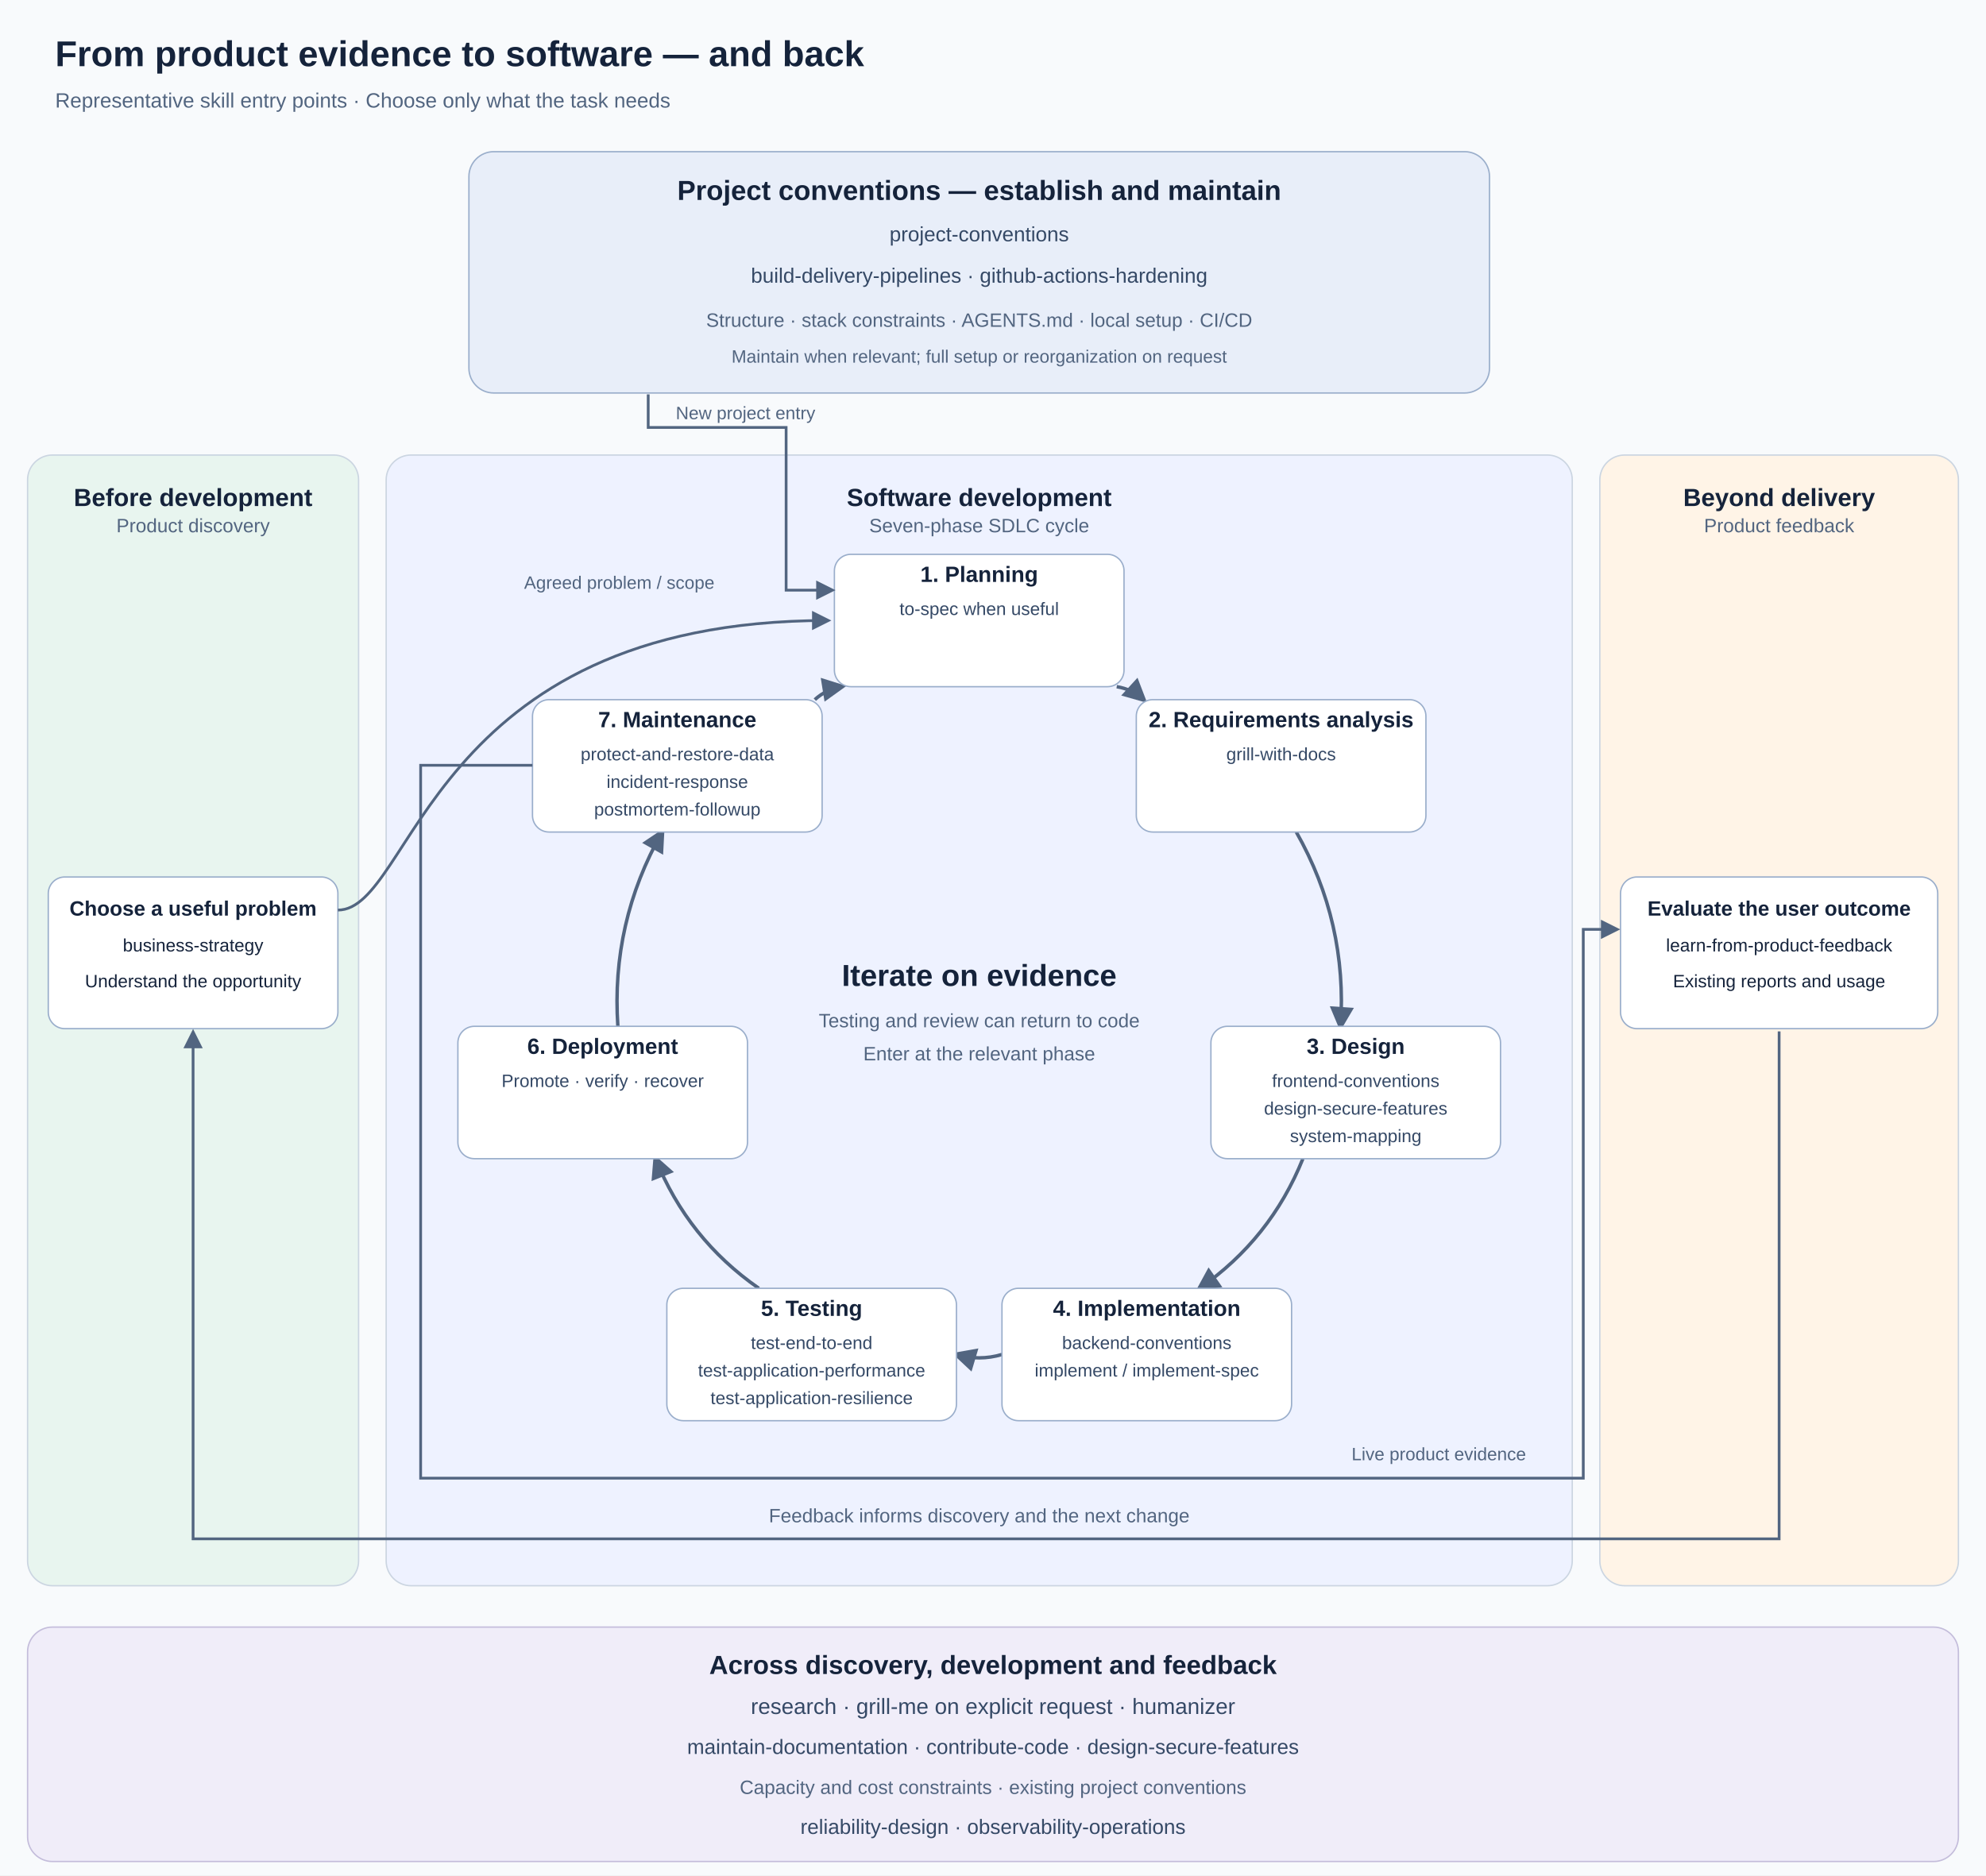
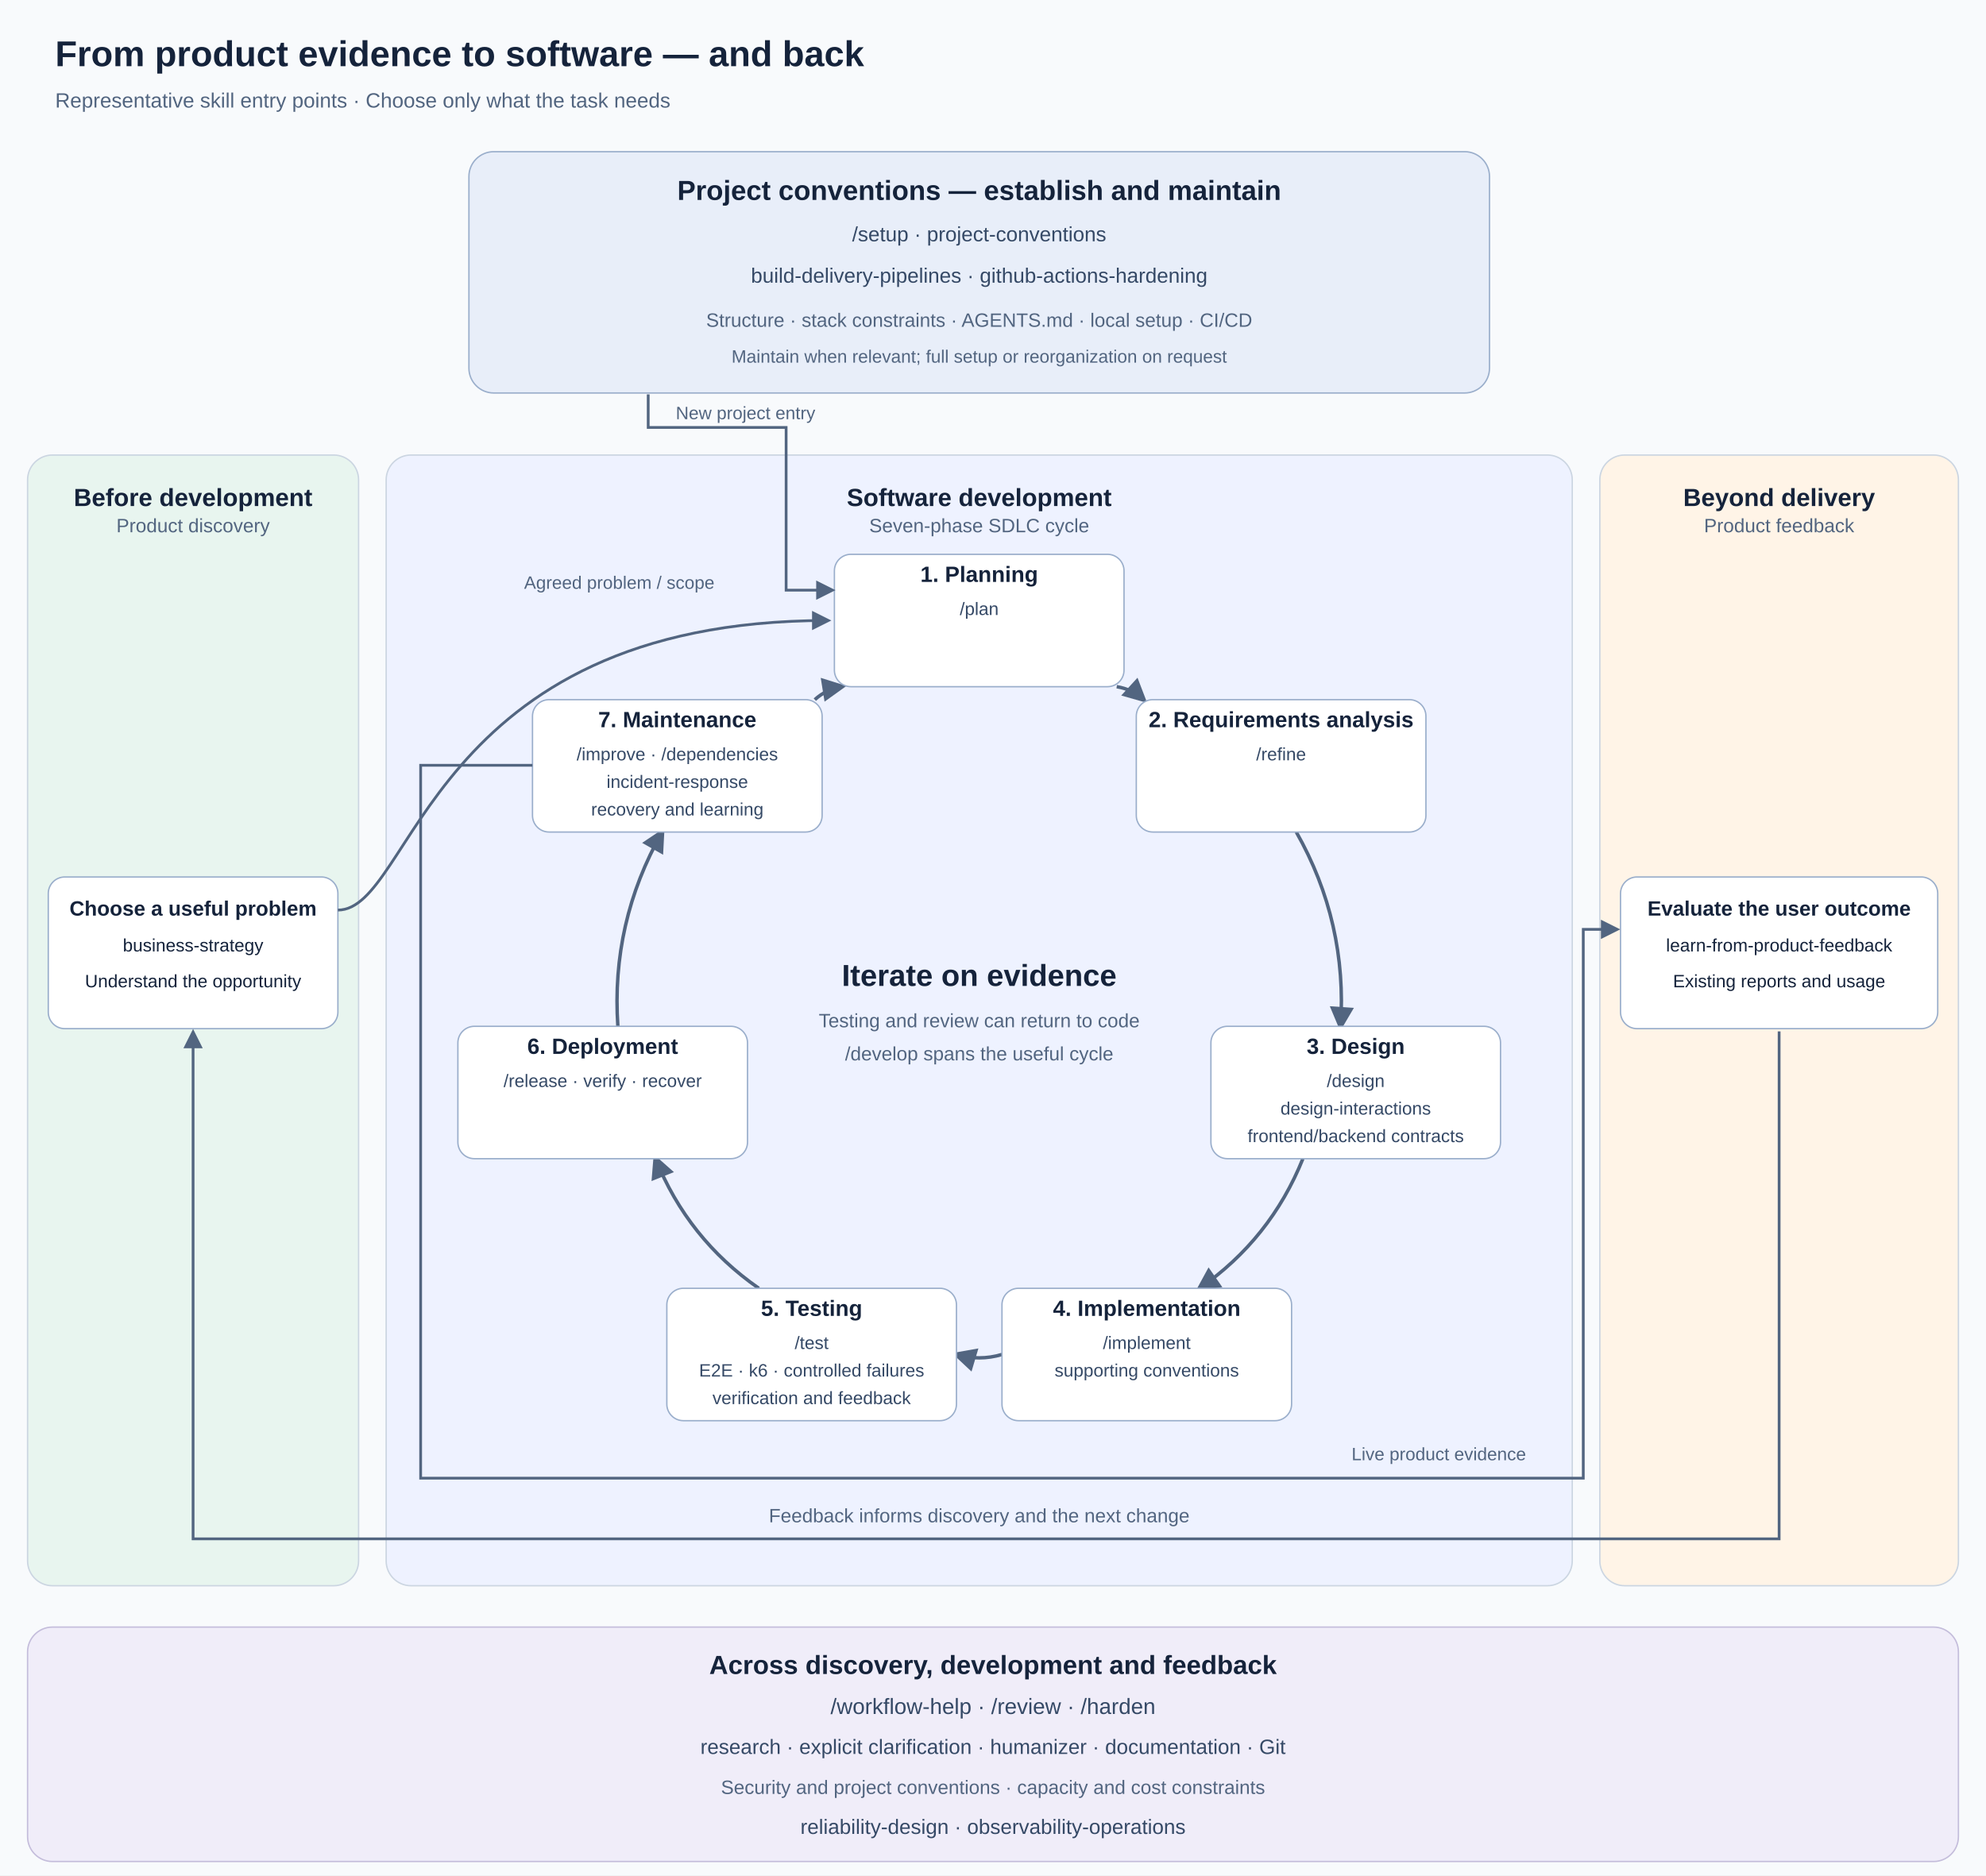
<svg xmlns="http://www.w3.org/2000/svg" viewBox="0 0 1440 1360" role="img" aria-labelledby="title desc">
  <defs>
    <marker id="arrow" viewBox="0 0 10 10" refX="8" refY="5" markerWidth="7" markerHeight="7" orient="auto-start-reverse">
      <path d="M 0 0 L 10 5 L 0 10 z" fill="#526580" />
    </marker>
  </defs>
  <rect width="1440" height="1360" fill="#f8fafc" />
  <g font-family="Arial, Helvetica, sans-serif">
    <text x="40" y="48" font-size="26" font-weight="700" fill="#15233b">From product evidence to software — and back</text>
    <text x="40" y="78" font-size="15" fill="#526580">Representative skill entry points · Choose only what the task needs</text>
    <rect x="340" y="110" width="740" height="175" rx="18" fill="#e8eef9" stroke="#9aaecb" />
    <text x="710" y="145" text-anchor="middle" font-size="20" font-weight="700" fill="#15233b">Project conventions — establish and maintain</text>
-     <text x="710" y="175" text-anchor="middle" font-size="15" fill="#354966">project-conventions</text>
+     <text x="710" y="175" text-anchor="middle" font-size="15" fill="#354966">/setup · project-conventions</text>
    <text x="710" y="205" text-anchor="middle" font-size="15" fill="#354966">build-delivery-pipelines · github-actions-hardening</text>
    <text x="710" y="237" text-anchor="middle" font-size="14" fill="#526580">Structure · stack constraints · AGENTS.md · local setup · CI/CD</text>
    <text x="710" y="263" text-anchor="middle" font-size="13" fill="#526580">Maintain when relevant; full setup or reorganization on request</text>
    <g transform="translate(0 220)">
      <rect x="20" y="110" width="240" height="820" rx="18" fill="#e8f5ef" stroke="#cbd5e1" />
      <text x="140.0" y="147" text-anchor="middle" font-size="18" font-weight="700" fill="#15233b">Before development</text>
      <text x="140.0" y="166" text-anchor="middle" font-size="14" fill="#526580">Product discovery</text>
      <rect x="280" y="110" width="860" height="820" rx="18" fill="#eef2ff" stroke="#cbd5e1" />
      <text x="710.0" y="147" text-anchor="middle" font-size="18" font-weight="700" fill="#15233b">Software development</text>
      <text x="710.0" y="166" text-anchor="middle" font-size="14" fill="#526580">Seven-phase SDLC cycle</text>
      <rect x="1160" y="110" width="260" height="820" rx="18" fill="#fff4e7" stroke="#cbd5e1" />
      <text x="1290.0" y="147" text-anchor="middle" font-size="18" font-weight="700" fill="#15233b">Beyond delivery</text>
      <text x="1290.0" y="166" text-anchor="middle" font-size="14" fill="#526580">Product feedback</text>
      <path d="M 809.7 278.0 Q 820.9 279.8 829.2 287.4" fill="none" stroke="#526580" stroke-width="2.5" marker-end="url(#arrow)" />
      <path d="M 939.9 383.4 Q 977.1 449.0 972.0 524.3" fill="none" stroke="#526580" stroke-width="2.5" marker-end="url(#arrow)" />
      <path d="M 944.7 620.3 Q 921.3 678.5 869.8 714.3" fill="none" stroke="#526580" stroke-width="2.5" marker-end="url(#arrow)" />
      <path d="M 726.5 762.3 Q 710.0 767.2 693.5 762.3" fill="none" stroke="#526580" stroke-width="2.5" marker-end="url(#arrow)" />
      <path d="M 550.2 714.3 Q 498.7 678.5 475.3 620.3" fill="none" stroke="#526580" stroke-width="2.5" marker-end="url(#arrow)" />
      <path d="M 448.0 524.3 Q 442.9 449.0 480.1 383.4" fill="none" stroke="#526580" stroke-width="2.5" marker-end="url(#arrow)" />
      <path d="M 590.8 287.4 Q 599.1 279.8 610.3 278.0" fill="none" stroke="#526580" stroke-width="2.5" marker-end="url(#arrow)" />
      <text x="710" y="495" text-anchor="middle" font-size="22" font-weight="700" fill="#15233b">Iterate on evidence</text>
      <text x="710" y="525" text-anchor="middle" font-size="14" fill="#526580">Testing and review can return to code</text>
-       <text x="710" y="549" text-anchor="middle" font-size="14" fill="#526580">Enter at the relevant phase</text>
+       <text x="710" y="549" text-anchor="middle" font-size="14" fill="#526580">/develop spans the useful cycle</text>
      <rect x="605.0" y="182.0" width="210" height="96" rx="12" fill="white" stroke="#9aaecb" />
      <text x="710.0" y="202.0" text-anchor="middle" font-size="16" font-weight="700" fill="#15233b">1. Planning</text>
-       <text x="710.0" y="226.0" text-anchor="middle" font-size="13" fill="#354966">to-spec when useful</text>
+       <text x="710.0" y="226.0" text-anchor="middle" font-size="13" fill="#354966">/plan</text>
      <rect x="823.9" y="287.4" width="210" height="96" rx="12" fill="white" stroke="#9aaecb" />
      <text x="928.9" y="307.4" text-anchor="middle" font-size="16" font-weight="700" fill="#15233b">2. Requirements analysis</text>
-       <text x="928.9" y="331.4" text-anchor="middle" font-size="13" fill="#354966">grill-with-docs</text>
+       <text x="928.9" y="331.4" text-anchor="middle" font-size="13" fill="#354966">/refine</text>
      <rect x="878.0" y="524.3" width="210" height="96" rx="12" fill="white" stroke="#9aaecb" />
      <text x="983.0" y="544.3" text-anchor="middle" font-size="16" font-weight="700" fill="#15233b">3. Design</text>
-       <text x="983.0" y="568.3" text-anchor="middle" font-size="13" fill="#354966">frontend-conventions</text>
-       <text x="983.0" y="588.3" text-anchor="middle" font-size="13" fill="#354966">design-secure-features</text>
-       <text x="983.0" y="608.3" text-anchor="middle" font-size="13" fill="#354966">system-mapping</text>
+       <text x="983.0" y="568.3" text-anchor="middle" font-size="13" fill="#354966">/design</text>
+       <text x="983.0" y="588.3" text-anchor="middle" font-size="13" fill="#354966">design-interactions</text>
+       <text x="983.0" y="608.3" text-anchor="middle" font-size="13" fill="#354966">frontend/backend contracts</text>
      <rect x="726.5" y="714.3" width="210" height="96" rx="12" fill="white" stroke="#9aaecb" />
      <text x="831.5" y="734.3" text-anchor="middle" font-size="16" font-weight="700" fill="#15233b">4. Implementation</text>
-       <text x="831.5" y="758.3" text-anchor="middle" font-size="13" fill="#354966">backend-conventions</text>
-       <text x="831.5" y="778.3" text-anchor="middle" font-size="13" fill="#354966">implement / implement-spec</text>
+       <text x="831.5" y="758.3" text-anchor="middle" font-size="13" fill="#354966">/implement</text>
+       <text x="831.5" y="778.3" text-anchor="middle" font-size="13" fill="#354966">supporting conventions</text>
      <rect x="483.5" y="714.3" width="210" height="96" rx="12" fill="white" stroke="#9aaecb" />
      <text x="588.5" y="734.3" text-anchor="middle" font-size="16" font-weight="700" fill="#15233b">5. Testing</text>
-       <text x="588.5" y="758.3" text-anchor="middle" font-size="13" fill="#354966">test-end-to-end</text>
-       <text x="588.5" y="778.3" text-anchor="middle" font-size="13" fill="#354966">test-application-performance</text>
-       <text x="588.5" y="798.3" text-anchor="middle" font-size="13" fill="#354966">test-application-resilience</text>
+       <text x="588.5" y="758.3" text-anchor="middle" font-size="13" fill="#354966">/test</text>
+       <text x="588.5" y="778.3" text-anchor="middle" font-size="13" fill="#354966">E2E · k6 · controlled failures</text>
+       <text x="588.5" y="798.3" text-anchor="middle" font-size="13" fill="#354966">verification and feedback</text>
      <rect x="332.0" y="524.3" width="210" height="96" rx="12" fill="white" stroke="#9aaecb" />
      <text x="437.0" y="544.3" text-anchor="middle" font-size="16" font-weight="700" fill="#15233b">6. Deployment</text>
-       <text x="437.0" y="568.3" text-anchor="middle" font-size="13" fill="#354966">Promote · verify · recover</text>
+       <text x="437.0" y="568.3" text-anchor="middle" font-size="13" fill="#354966">/release · verify · recover</text>
      <rect x="386.1" y="287.4" width="210" height="96" rx="12" fill="white" stroke="#9aaecb" />
      <text x="491.1" y="307.4" text-anchor="middle" font-size="16" font-weight="700" fill="#15233b">7. Maintenance</text>
-       <text x="491.1" y="331.4" text-anchor="middle" font-size="13" fill="#354966">protect-and-restore-data</text>
+       <text x="491.1" y="331.4" text-anchor="middle" font-size="13" fill="#354966">/improve · /dependencies</text>
      <text x="491.1" y="351.4" text-anchor="middle" font-size="13" fill="#354966">incident-response</text>
-       <text x="491.1" y="371.4" text-anchor="middle" font-size="13" fill="#354966">postmortem-followup</text>
+       <text x="491.1" y="371.4" text-anchor="middle" font-size="13" fill="#354966">recovery and learning</text>
      <rect x="35" y="416" width="210" height="110" rx="12" fill="white" stroke="#9aaecb" />
      <text x="140.0" y="444" text-anchor="middle" font-size="15" fill="#15233b" font-weight="700">Choose a useful problem</text>
      <text x="140.0" y="470" text-anchor="middle" font-size="13" fill="#15233b" font-weight="400">business-strategy</text>
      <text x="140.0" y="496" text-anchor="middle" font-size="13" fill="#15233b" font-weight="400">Understand the opportunity</text>
      <rect x="1175" y="416" width="230" height="110" rx="12" fill="white" stroke="#9aaecb" />
      <text x="1290.0" y="444" text-anchor="middle" font-size="15" fill="#15233b" font-weight="700">Evaluate the user outcome</text>
      <text x="1290.0" y="470" text-anchor="middle" font-size="13" fill="#15233b" font-weight="400">learn-from-product-feedback</text>
      <text x="1290.0" y="496" text-anchor="middle" font-size="13" fill="#15233b" font-weight="400">Existing reports and usage</text>
      <path d="M 245 440 C 300 440 310 230 600 230" fill="none" stroke="#526580" stroke-width="2" marker-end="url(#arrow)" />
      <text x="380" y="207" font-size="13" fill="#526580">Agreed problem / scope</text>
      <path d="M 386 335 H 305 V 852 H 1148 V 454 H 1172" fill="none" stroke="#526580" stroke-width="2" marker-end="url(#arrow)" />
      <text x="980" y="839" font-size="13" fill="#526580">Live product evidence</text>
      <path d="M 1290 528 V 896 H 140 V 529" fill="none" stroke="#526580" stroke-width="2" marker-end="url(#arrow)" />
      <text x="710" y="884" text-anchor="middle" font-size="14" fill="#526580">Feedback informs discovery and the next change</text>
    </g>
    <path d="M 470 286 V 310 H 570 V 428 H 603" fill="none" stroke="#526580" stroke-width="2" marker-end="url(#arrow)" />
    <text x="490" y="304" font-size="13" fill="#526580">New project entry</text>
    <rect x="20" y="1180" width="1400" height="170" rx="18" fill="#f0edf9" stroke="#c4bddb" />
    <text x="720" y="1214" text-anchor="middle" font-size="19" font-weight="700" fill="#15233b">Across discovery, development and feedback</text>
-     <text x="720" y="1243" text-anchor="middle" font-size="16" fill="#354966">research · grill-me on explicit request · humanizer</text>
-     <text x="720" y="1272" text-anchor="middle" font-size="15" fill="#354966">maintain-documentation · contribute-code · design-secure-features</text>
-     <text x="720" y="1301" text-anchor="middle" font-size="14" fill="#526580">Capacity and cost constraints · existing project conventions</text>
+     <text x="720" y="1243" text-anchor="middle" font-size="16" fill="#354966">/workflow-help · /review · /harden</text>
+     <text x="720" y="1272" text-anchor="middle" font-size="15" fill="#354966">research · explicit clarification · humanizer · documentation · Git</text>
+     <text x="720" y="1301" text-anchor="middle" font-size="14" fill="#526580">Security and project conventions · capacity and cost constraints</text>
    <text x="720" y="1330" text-anchor="middle" font-size="15" fill="#354966">reliability-design · observability-operations</text>
  </g>
</svg>
